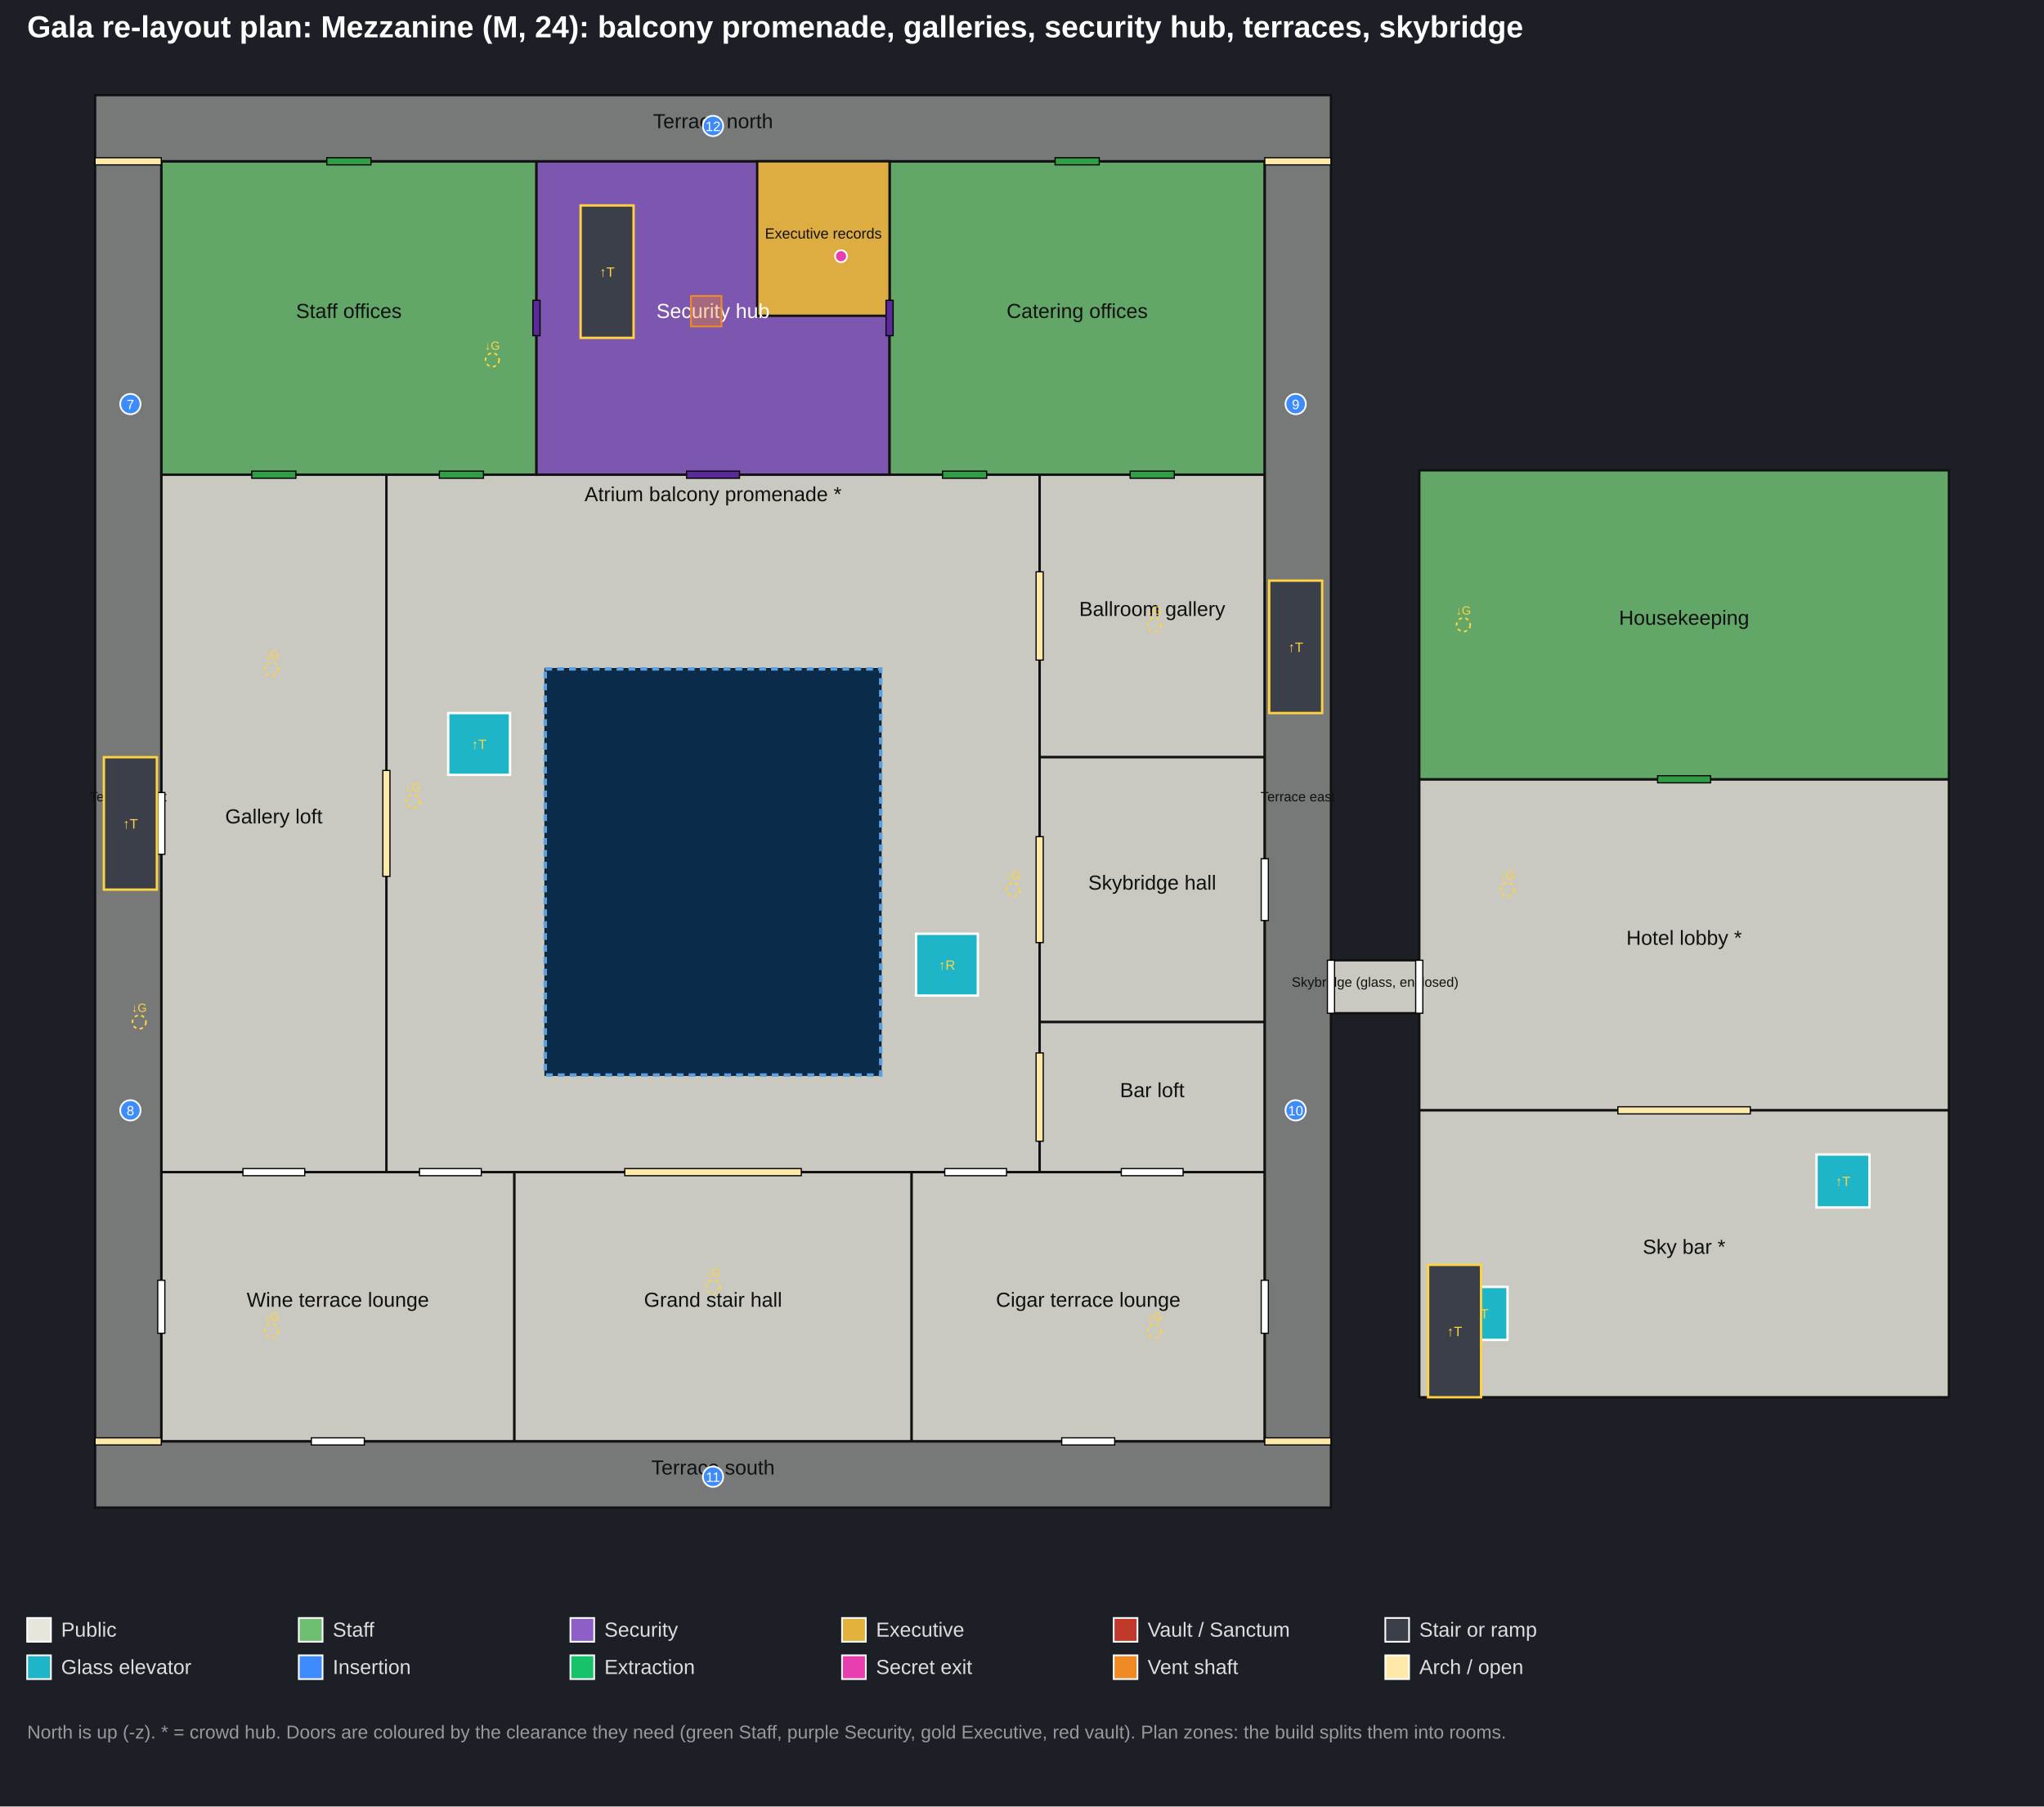
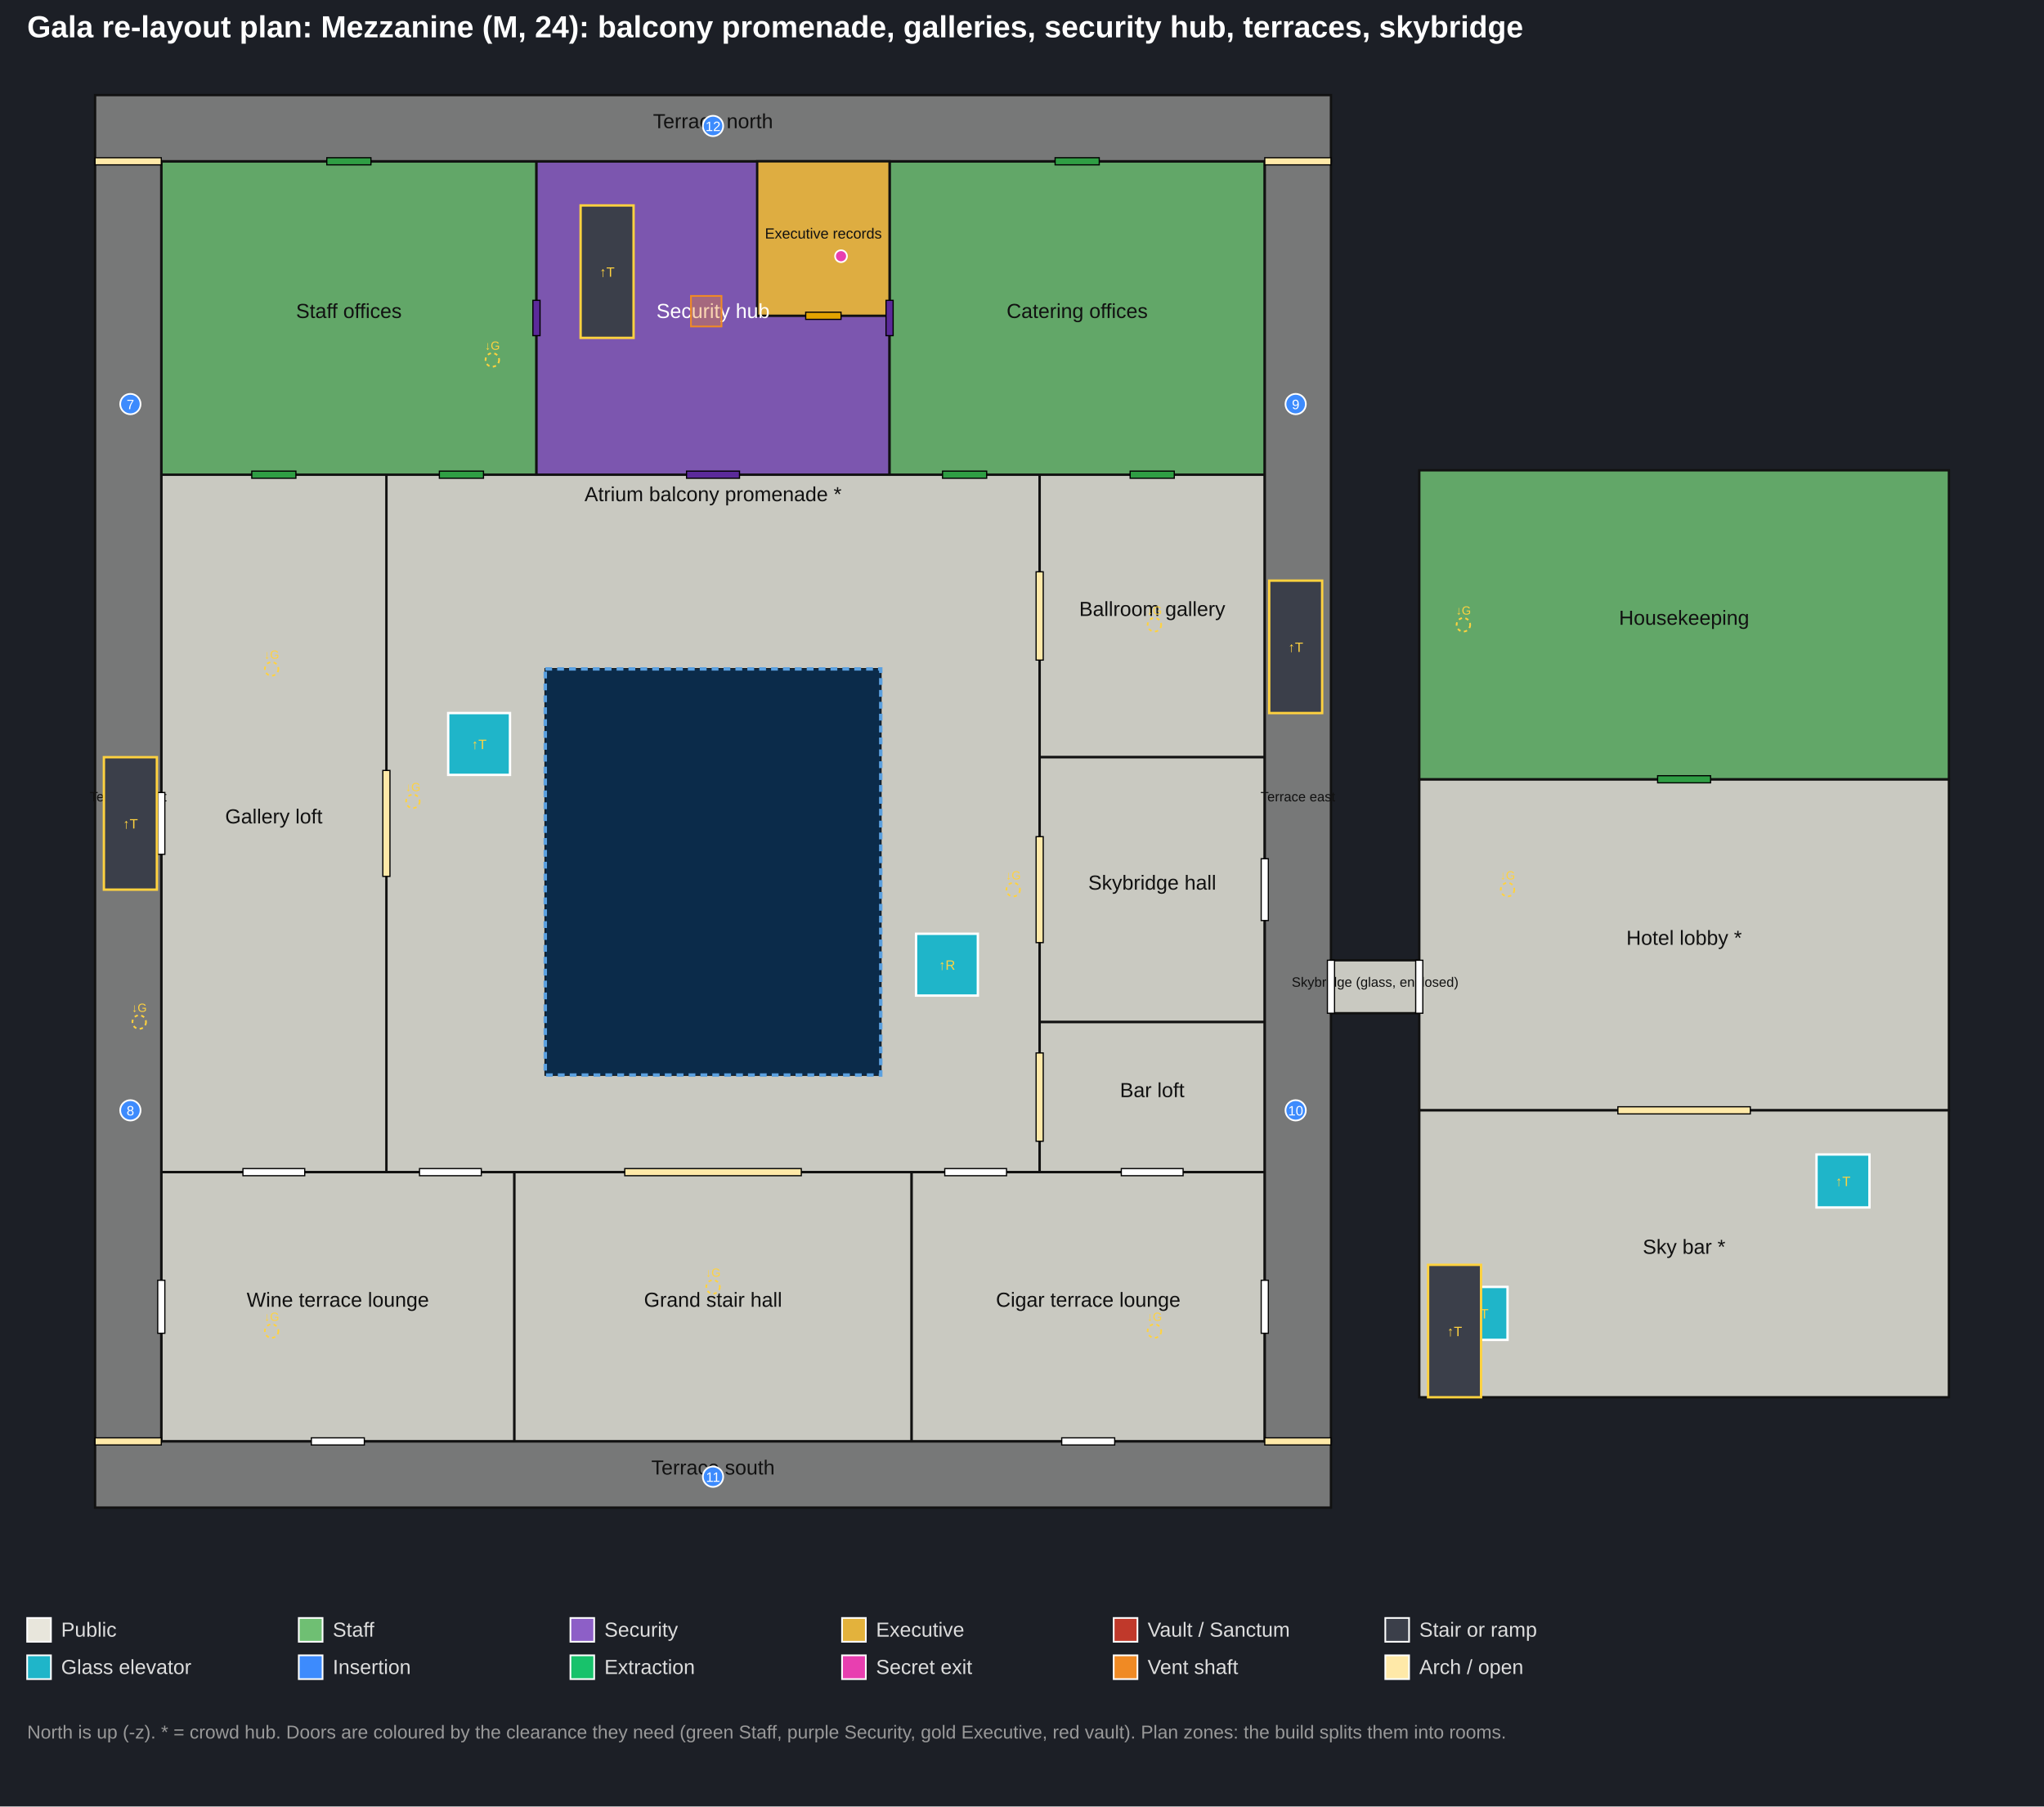
<svg xmlns="http://www.w3.org/2000/svg" width="1204" height="1064" viewBox="0 0 1204 1064" font-family="Segoe UI, Arial, sans-serif">
  <rect width="100%" height="100%" fill="#1c1f26" />
  <text x="16" y="22" fill="#fff" font-size="18" font-weight="700">Gala re-layout plan: Mezzanine (M, 24): balcony promenade, galleries, security hub, terraces, skybridge</text>
  <rect x="227.6" y="279.6" width="384.8" height="410.8" fill="#e8e6dc" stroke="#111" fill-opacity="0.85" stroke-width="1.4" />
  <rect x="321.2" y="394.0" width="197.6" height="239.2" fill="#1c1f26" stroke="#111" />
  <rect x="95.0" y="279.6" width="132.6" height="410.8" fill="#e8e6dc" stroke="#111" fill-opacity="0.85" stroke-width="1.4" />
  <rect x="612.4" y="279.6" width="132.6" height="166.4" fill="#e8e6dc" stroke="#111" fill-opacity="0.85" stroke-width="1.4" />
  <rect x="612.4" y="446.0" width="132.6" height="156.0" fill="#e8e6dc" stroke="#111" fill-opacity="0.85" stroke-width="1.4" />
  <rect x="612.4" y="602.0" width="132.6" height="88.4" fill="#e8e6dc" stroke="#111" fill-opacity="0.85" stroke-width="1.4" />
  <rect x="95.0" y="95.0" width="221.0" height="184.6" fill="#6fbf73" stroke="#111" fill-opacity="0.85" stroke-width="1.4" />
  <rect x="316.0" y="95.0" width="208.0" height="184.6" fill="#8d5fc7" stroke="#111" fill-opacity="0.85" stroke-width="1.4" />
  <rect x="524.0" y="95.0" width="221.0" height="184.6" fill="#6fbf73" stroke="#111" fill-opacity="0.85" stroke-width="1.4" />
  <rect x="95.0" y="690.4" width="208.0" height="158.6" fill="#e8e6dc" stroke="#111" fill-opacity="0.85" stroke-width="1.4" />
  <rect x="303.0" y="690.4" width="234.0" height="158.6" fill="#e8e6dc" stroke="#111" fill-opacity="0.85" stroke-width="1.4" />
  <rect x="537.0" y="690.4" width="208.0" height="158.6" fill="#e8e6dc" stroke="#111" fill-opacity="0.85" stroke-width="1.4" />
  <rect x="56.0" y="56.0" width="728.0" height="39.0" fill="#e8e6dc" stroke="#111" fill-opacity="0.45" stroke-width="1.4" />
  <rect x="56.0" y="849.0" width="728.0" height="39.0" fill="#e8e6dc" stroke="#111" fill-opacity="0.45" stroke-width="1.4" />
  <rect x="56.0" y="95.0" width="39.0" height="754.0" fill="#e8e6dc" stroke="#111" fill-opacity="0.45" stroke-width="1.4" />
  <rect x="745.0" y="95.0" width="39.0" height="754.0" fill="#e8e6dc" stroke="#111" fill-opacity="0.45" stroke-width="1.4" />
  <rect x="784.0" y="565.6" width="52.0" height="31.2" fill="#e8e6dc" stroke="#111" fill-opacity="0.85" stroke-width="1.4" />
  <rect x="836.0" y="459.0" width="312.0" height="195.0" fill="#e8e6dc" stroke="#111" fill-opacity="0.85" stroke-width="1.4" />
  <rect x="836.0" y="654.0" width="312.0" height="169.0" fill="#e8e6dc" stroke="#111" fill-opacity="0.85" stroke-width="1.4" />
  <rect x="836.0" y="277.0" width="312.0" height="182.0" fill="#6fbf73" stroke="#111" fill-opacity="0.85" stroke-width="1.4" />
  <rect x="446.0" y="95.0" width="78.0" height="91.0" fill="#e3b23c" stroke="#111" fill-opacity="0.95" stroke-width="1.4" />
  <rect x="321.2" y="394.0" width="197.6" height="239.2" fill="#0b2b4a" stroke="#5aa0e0" stroke-dasharray="4 3" stroke-width="2" />
  <text x="420.0" y="295.2" text-anchor="middle" font-size="12" fill="#111">Atrium balcony promenade *</text>
  <text x="161.3" y="485.0" text-anchor="middle" font-size="12" fill="#111">Gallery loft</text>
  <text x="678.7" y="362.8" text-anchor="middle" font-size="12" fill="#111">Ballroom gallery</text>
  <text x="678.7" y="524.0" text-anchor="middle" font-size="12" fill="#111">Skybridge hall</text>
  <text x="678.7" y="646.2" text-anchor="middle" font-size="12" fill="#111">Bar loft</text>
  <text x="205.5" y="187.3" text-anchor="middle" font-size="12" fill="#111">Staff offices</text>
  <text x="420.0" y="187.3" text-anchor="middle" font-size="12" fill="#fff">Security hub</text>
  <text x="485.0" y="140.5" text-anchor="middle" font-size="8.667" fill="#111">Executive records</text>
  <text x="634.5" y="187.3" text-anchor="middle" font-size="12" fill="#111">Catering offices</text>
  <text x="199.0" y="769.7" text-anchor="middle" font-size="12" fill="#111">Wine terrace lounge</text>
  <text x="420.0" y="769.7" text-anchor="middle" font-size="12" fill="#111">Grand stair hall</text>
  <text x="641.0" y="769.7" text-anchor="middle" font-size="12" fill="#111">Cigar terrace lounge</text>
  <text x="420.0" y="75.5" text-anchor="middle" font-size="12" fill="#111">Terrace north</text>
  <text x="420.0" y="868.5" text-anchor="middle" font-size="12" fill="#111">Terrace south</text>
  <text x="75.5" y="472.0" text-anchor="middle" font-size="8" fill="#111">Terrace west</text>
  <text x="764.5" y="472.0" text-anchor="middle" font-size="8" fill="#111">Terrace east</text>
  <text x="810.0" y="581.2" text-anchor="middle" font-size="8" fill="#111">Skybridge (glass, enclosed)</text>
  <text x="992.0" y="556.5" text-anchor="middle" font-size="12" fill="#111">Hotel lobby *</text>
  <text x="992.0" y="738.5" text-anchor="middle" font-size="12" fill="#111">Sky bar *</text>
  <text x="992.0" y="368.0" text-anchor="middle" font-size="12" fill="#111">Housekeeping</text>
  <rect x="225.5" y="453.8" width="4.2" height="62.4" fill="#ffe9a8" stroke="#000" stroke-width="0.7" />
  <rect x="610.3" y="336.8" width="4.2" height="52.0" fill="#ffe9a8" stroke="#000" stroke-width="0.7" />
  <rect x="610.3" y="492.8" width="4.2" height="62.4" fill="#ffe9a8" stroke="#000" stroke-width="0.7" />
  <rect x="610.3" y="620.2" width="4.2" height="52.0" fill="#ffe9a8" stroke="#000" stroke-width="0.7" />
  <rect x="404.4" y="277.5" width="31.2" height="4.2" fill="#5b2a9a" stroke="#000" stroke-width="0.7" />
+   <rect x="474.6" y="183.9" width="20.8" height="4.2" fill="#e3a400" stroke="#000" stroke-width="0.7" />
  <rect x="258.8" y="277.5" width="26.0" height="4.2" fill="#2f9e44" stroke="#000" stroke-width="0.7" />
  <rect x="555.2" y="277.5" width="26.0" height="4.2" fill="#2f9e44" stroke="#000" stroke-width="0.7" />
  <rect x="368.0" y="688.3" width="104.0" height="4.2" fill="#ffe9a8" stroke="#000" stroke-width="0.7" />
  <rect x="247.1" y="688.3" width="36.4" height="4.2" fill="#fff" stroke="#000" stroke-width="0.7" />
  <rect x="556.5" y="688.3" width="36.4" height="4.2" fill="#fff" stroke="#000" stroke-width="0.7" />
  <rect x="148.3" y="277.5" width="26.0" height="4.2" fill="#2f9e44" stroke="#000" stroke-width="0.7" />
  <rect x="665.7" y="277.5" width="26.0" height="4.2" fill="#2f9e44" stroke="#000" stroke-width="0.7" />
  <rect x="143.1" y="688.3" width="36.4" height="4.2" fill="#fff" stroke="#000" stroke-width="0.7" />
  <rect x="660.5" y="688.3" width="36.4" height="4.2" fill="#fff" stroke="#000" stroke-width="0.7" />
  <rect x="313.9" y="176.9" width="4.2" height="20.8" fill="#5b2a9a" stroke="#000" stroke-width="0.7" />
  <rect x="521.9" y="176.9" width="4.2" height="20.8" fill="#5b2a9a" stroke="#000" stroke-width="0.7" />
  <rect x="92.9" y="466.8" width="4.2" height="36.4" fill="#fff" stroke="#000" stroke-width="0.7" />
  <rect x="92.9" y="754.1" width="4.2" height="31.2" fill="#fff" stroke="#000" stroke-width="0.7" />
  <rect x="183.4" y="846.9" width="31.2" height="4.2" fill="#fff" stroke="#000" stroke-width="0.7" />
  <rect x="625.4" y="846.9" width="31.2" height="4.2" fill="#fff" stroke="#000" stroke-width="0.7" />
  <rect x="742.9" y="754.1" width="4.2" height="31.2" fill="#fff" stroke="#000" stroke-width="0.7" />
  <rect x="742.9" y="505.8" width="4.2" height="36.4" fill="#fff" stroke="#000" stroke-width="0.7" />
  <rect x="56.0" y="92.9" width="39.0" height="4.2" fill="#ffe9a8" stroke="#000" stroke-width="0.7" />
  <rect x="745.0" y="92.9" width="39.0" height="4.2" fill="#ffe9a8" stroke="#000" stroke-width="0.7" />
  <rect x="56.0" y="846.9" width="39.0" height="4.2" fill="#ffe9a8" stroke="#000" stroke-width="0.7" />
  <rect x="745.0" y="846.9" width="39.0" height="4.2" fill="#ffe9a8" stroke="#000" stroke-width="0.7" />
  <rect x="192.5" y="92.9" width="26.0" height="4.2" fill="#2f9e44" stroke="#000" stroke-width="0.7" />
  <rect x="621.5" y="92.9" width="26.0" height="4.2" fill="#2f9e44" stroke="#000" stroke-width="0.7" />
  <rect x="781.9" y="565.6" width="4.2" height="31.2" fill="#fff" stroke="#000" stroke-width="0.7" />
  <rect x="833.9" y="565.6" width="4.2" height="31.2" fill="#fff" stroke="#000" stroke-width="0.7" />
  <rect x="953.0" y="651.9" width="78.0" height="4.2" fill="#ffe9a8" stroke="#000" stroke-width="0.7" />
  <rect x="976.4" y="456.9" width="31.2" height="4.2" fill="#2f9e44" stroke="#000" stroke-width="0.7" />
  <circle cx="420.0" cy="758.0" r="4" fill="none" stroke="#ffd23f" stroke-dasharray="2 2" />
  <text x="420.0" y="752.0" text-anchor="middle" font-size="7" fill="#ffd23f">↓G</text>
  <circle cx="243.2" cy="472.0" r="4" fill="none" stroke="#ffd23f" stroke-dasharray="2 2" />
  <text x="243.2" y="466.0" text-anchor="middle" font-size="7" fill="#ffd23f">↓G</text>
  <circle cx="596.8" cy="524.0" r="4" fill="none" stroke="#ffd23f" stroke-dasharray="2 2" />
  <text x="596.8" y="518.0" text-anchor="middle" font-size="7" fill="#ffd23f">↓G</text>
  <circle cx="160.0" cy="394.0" r="4" fill="none" stroke="#ffd23f" stroke-dasharray="2 2" />
  <text x="160.0" y="388.0" text-anchor="middle" font-size="7" fill="#ffd23f">↓G</text>
  <circle cx="680.0" cy="368.0" r="4" fill="none" stroke="#ffd23f" stroke-dasharray="2 2" />
  <text x="680.0" y="362.0" text-anchor="middle" font-size="7" fill="#ffd23f">↓G</text>
  <circle cx="160.0" cy="784.0" r="4" fill="none" stroke="#ffd23f" stroke-dasharray="2 2" />
  <text x="160.0" y="778.0" text-anchor="middle" font-size="7" fill="#ffd23f">↓G</text>
  <circle cx="680.0" cy="784.0" r="4" fill="none" stroke="#ffd23f" stroke-dasharray="2 2" />
  <text x="680.0" y="778.0" text-anchor="middle" font-size="7" fill="#ffd23f">↓G</text>
  <rect x="61.2" y="446.0" width="31.2" height="78.0" fill="#3b3f4a" stroke="#ffd23f" stroke-width="1.4" />
  <text x="76.8" y="488.0" text-anchor="middle" font-size="8" fill="#ffd23f">↑T</text>
  <rect x="747.6" y="342.0" width="31.2" height="78.0" fill="#3b3f4a" stroke="#ffd23f" stroke-width="1.4" />
  <text x="763.2" y="384.0" text-anchor="middle" font-size="8" fill="#ffd23f">↑T</text>
  <circle cx="290.0" cy="212.0" r="4" fill="none" stroke="#ffd23f" stroke-dasharray="2 2" />
  <text x="290.0" y="206.0" text-anchor="middle" font-size="7" fill="#ffd23f">↓G</text>
  <circle cx="82.0" cy="602.0" r="4" fill="none" stroke="#ffd23f" stroke-dasharray="2 2" />
  <text x="82.0" y="596.0" text-anchor="middle" font-size="7" fill="#ffd23f">↓G</text>
  <circle cx="862.0" cy="368.0" r="4" fill="none" stroke="#ffd23f" stroke-dasharray="2 2" />
  <text x="862.0" y="362.0" text-anchor="middle" font-size="7" fill="#ffd23f">↓G</text>
  <rect x="342.0" y="121.0" width="31.2" height="78.0" fill="#3b3f4a" stroke="#ffd23f" stroke-width="1.4" />
  <text x="357.6" y="163.0" text-anchor="middle" font-size="8" fill="#ffd23f">↑T</text>
  <circle cx="282.2" cy="438.2" r="4" fill="none" stroke="#ffd23f" stroke-dasharray="2 2" />
  <text x="282.2" y="432.2" text-anchor="middle" font-size="7" fill="#ffd23f">↓G</text>
  <rect x="264.0" y="420.0" width="36.4" height="36.4" fill="#1fb5c9" stroke="#fff" stroke-width="1.4" />
  <text x="282.2" y="441.2" text-anchor="middle" font-size="8" fill="#ffd23f">↑T</text>
  <circle cx="557.8" cy="568.2" r="4" fill="none" stroke="#ffd23f" stroke-dasharray="2 2" />
  <text x="557.8" y="562.2" text-anchor="middle" font-size="7" fill="#ffd23f">↓G</text>
  <rect x="539.6" y="550.0" width="36.4" height="36.4" fill="#1fb5c9" stroke="#fff" stroke-width="1.4" />
  <text x="557.8" y="571.2" text-anchor="middle" font-size="8" fill="#ffd23f">↑R</text>
  <circle cx="1085.6" cy="695.6" r="4" fill="none" stroke="#ffd23f" stroke-dasharray="2 2" />
  <text x="1085.6" y="689.6" text-anchor="middle" font-size="7" fill="#ffd23f">↓G</text>
  <rect x="1070.0" y="680.0" width="31.2" height="31.2" fill="#1fb5c9" stroke="#fff" stroke-width="1.4" />
  <text x="1085.6" y="698.6" text-anchor="middle" font-size="8" fill="#ffd23f">↑T</text>
  <circle cx="872.4" cy="773.6" r="4" fill="none" stroke="#ffd23f" stroke-dasharray="2 2" />
  <text x="872.4" y="767.6" text-anchor="middle" font-size="7" fill="#ffd23f">↓G</text>
  <rect x="856.8" y="758.0" width="31.2" height="31.2" fill="#1fb5c9" stroke="#fff" stroke-width="1.4" />
  <text x="872.4" y="776.6" text-anchor="middle" font-size="8" fill="#ffd23f">↑T</text>
  <circle cx="888.0" cy="524.0" r="4" fill="none" stroke="#ffd23f" stroke-dasharray="2 2" />
  <text x="888.0" y="518.0" text-anchor="middle" font-size="7" fill="#ffd23f">↓G</text>
  <rect x="841.2" y="745.0" width="31.2" height="78.0" fill="#3b3f4a" stroke="#ffd23f" stroke-width="1.4" />
  <text x="856.8" y="787.0" text-anchor="middle" font-size="8" fill="#ffd23f">↑T</text>
  <circle cx="76.8" cy="238.0" r="6" fill="#3d8bfd" stroke="#fff" />
  <text x="76.8" y="241.0" text-anchor="middle" font-size="8" fill="#fff">7</text>
  <circle cx="76.8" cy="654.0" r="6" fill="#3d8bfd" stroke="#fff" />
  <text x="76.8" y="657.0" text-anchor="middle" font-size="8" fill="#fff">8</text>
  <circle cx="763.2" cy="238.0" r="6" fill="#3d8bfd" stroke="#fff" />
  <text x="763.2" y="241.0" text-anchor="middle" font-size="8" fill="#fff">9</text>
  <circle cx="763.2" cy="654.0" r="6" fill="#3d8bfd" stroke="#fff" />
  <text x="763.2" y="657.0" text-anchor="middle" font-size="8" fill="#fff">10</text>
  <circle cx="420.0" cy="869.8" r="6" fill="#3d8bfd" stroke="#fff" />
  <text x="420.0" y="872.8" text-anchor="middle" font-size="8" fill="#fff">11</text>
  <circle cx="420.0" cy="74.2" r="6" fill="#3d8bfd" stroke="#fff" />
  <text x="420.0" y="77.2" text-anchor="middle" font-size="8" fill="#fff">12</text>
  <circle cx="495.4" cy="150.9" r="3.5" fill="#e83fb0" stroke="#fff" />
  <rect x="407.0" y="174.3" width="18" height="18" fill="#f08a24" fill-opacity="0.35" stroke="#f08a24" />
  <rect x="16" y="953" width="14" height="14" fill="#e8e6dc" stroke="#fff" />
  <text x="36" y="964" fill="#ddd" font-size="12">Public</text>
  <rect x="176" y="953" width="14" height="14" fill="#6fbf73" stroke="#fff" />
  <text x="196" y="964" fill="#ddd" font-size="12">Staff</text>
  <rect x="336" y="953" width="14" height="14" fill="#8d5fc7" stroke="#fff" />
  <text x="356" y="964" fill="#ddd" font-size="12">Security</text>
  <rect x="496" y="953" width="14" height="14" fill="#e3b23c" stroke="#fff" />
  <text x="516" y="964" fill="#ddd" font-size="12">Executive</text>
  <rect x="656" y="953" width="14" height="14" fill="#c0392b" stroke="#fff" />
  <text x="676" y="964" fill="#ddd" font-size="12">Vault / Sanctum</text>
  <rect x="816" y="953" width="14" height="14" fill="#3b3f4a" stroke="#fff" />
  <text x="836" y="964" fill="#ddd" font-size="12">Stair or ramp</text>
  <rect x="16" y="975" width="14" height="14" fill="#1fb5c9" stroke="#fff" />
  <text x="36" y="986" fill="#ddd" font-size="12">Glass elevator</text>
  <rect x="176" y="975" width="14" height="14" fill="#3d8bfd" stroke="#fff" />
  <text x="196" y="986" fill="#ddd" font-size="12">Insertion</text>
  <rect x="336" y="975" width="14" height="14" fill="#18c26b" stroke="#fff" />
  <text x="356" y="986" fill="#ddd" font-size="12">Extraction</text>
  <rect x="496" y="975" width="14" height="14" fill="#e83fb0" stroke="#fff" />
  <text x="516" y="986" fill="#ddd" font-size="12">Secret exit</text>
  <rect x="656" y="975" width="14" height="14" fill="#f08a24" stroke="#fff" />
  <text x="676" y="986" fill="#ddd" font-size="12">Vent shaft</text>
  <rect x="816" y="975" width="14" height="14" fill="#ffe9a8" stroke="#fff" />
  <text x="836" y="986" fill="#ddd" font-size="12">Arch / open</text>
  <text x="16" y="1024" fill="#999" font-size="11">North is up (-z). * = crowd hub. Doors are coloured by the clearance they need (green Staff, purple Security, gold Executive, red vault). Plan zones: the build splits them into rooms.</text>
</svg>
